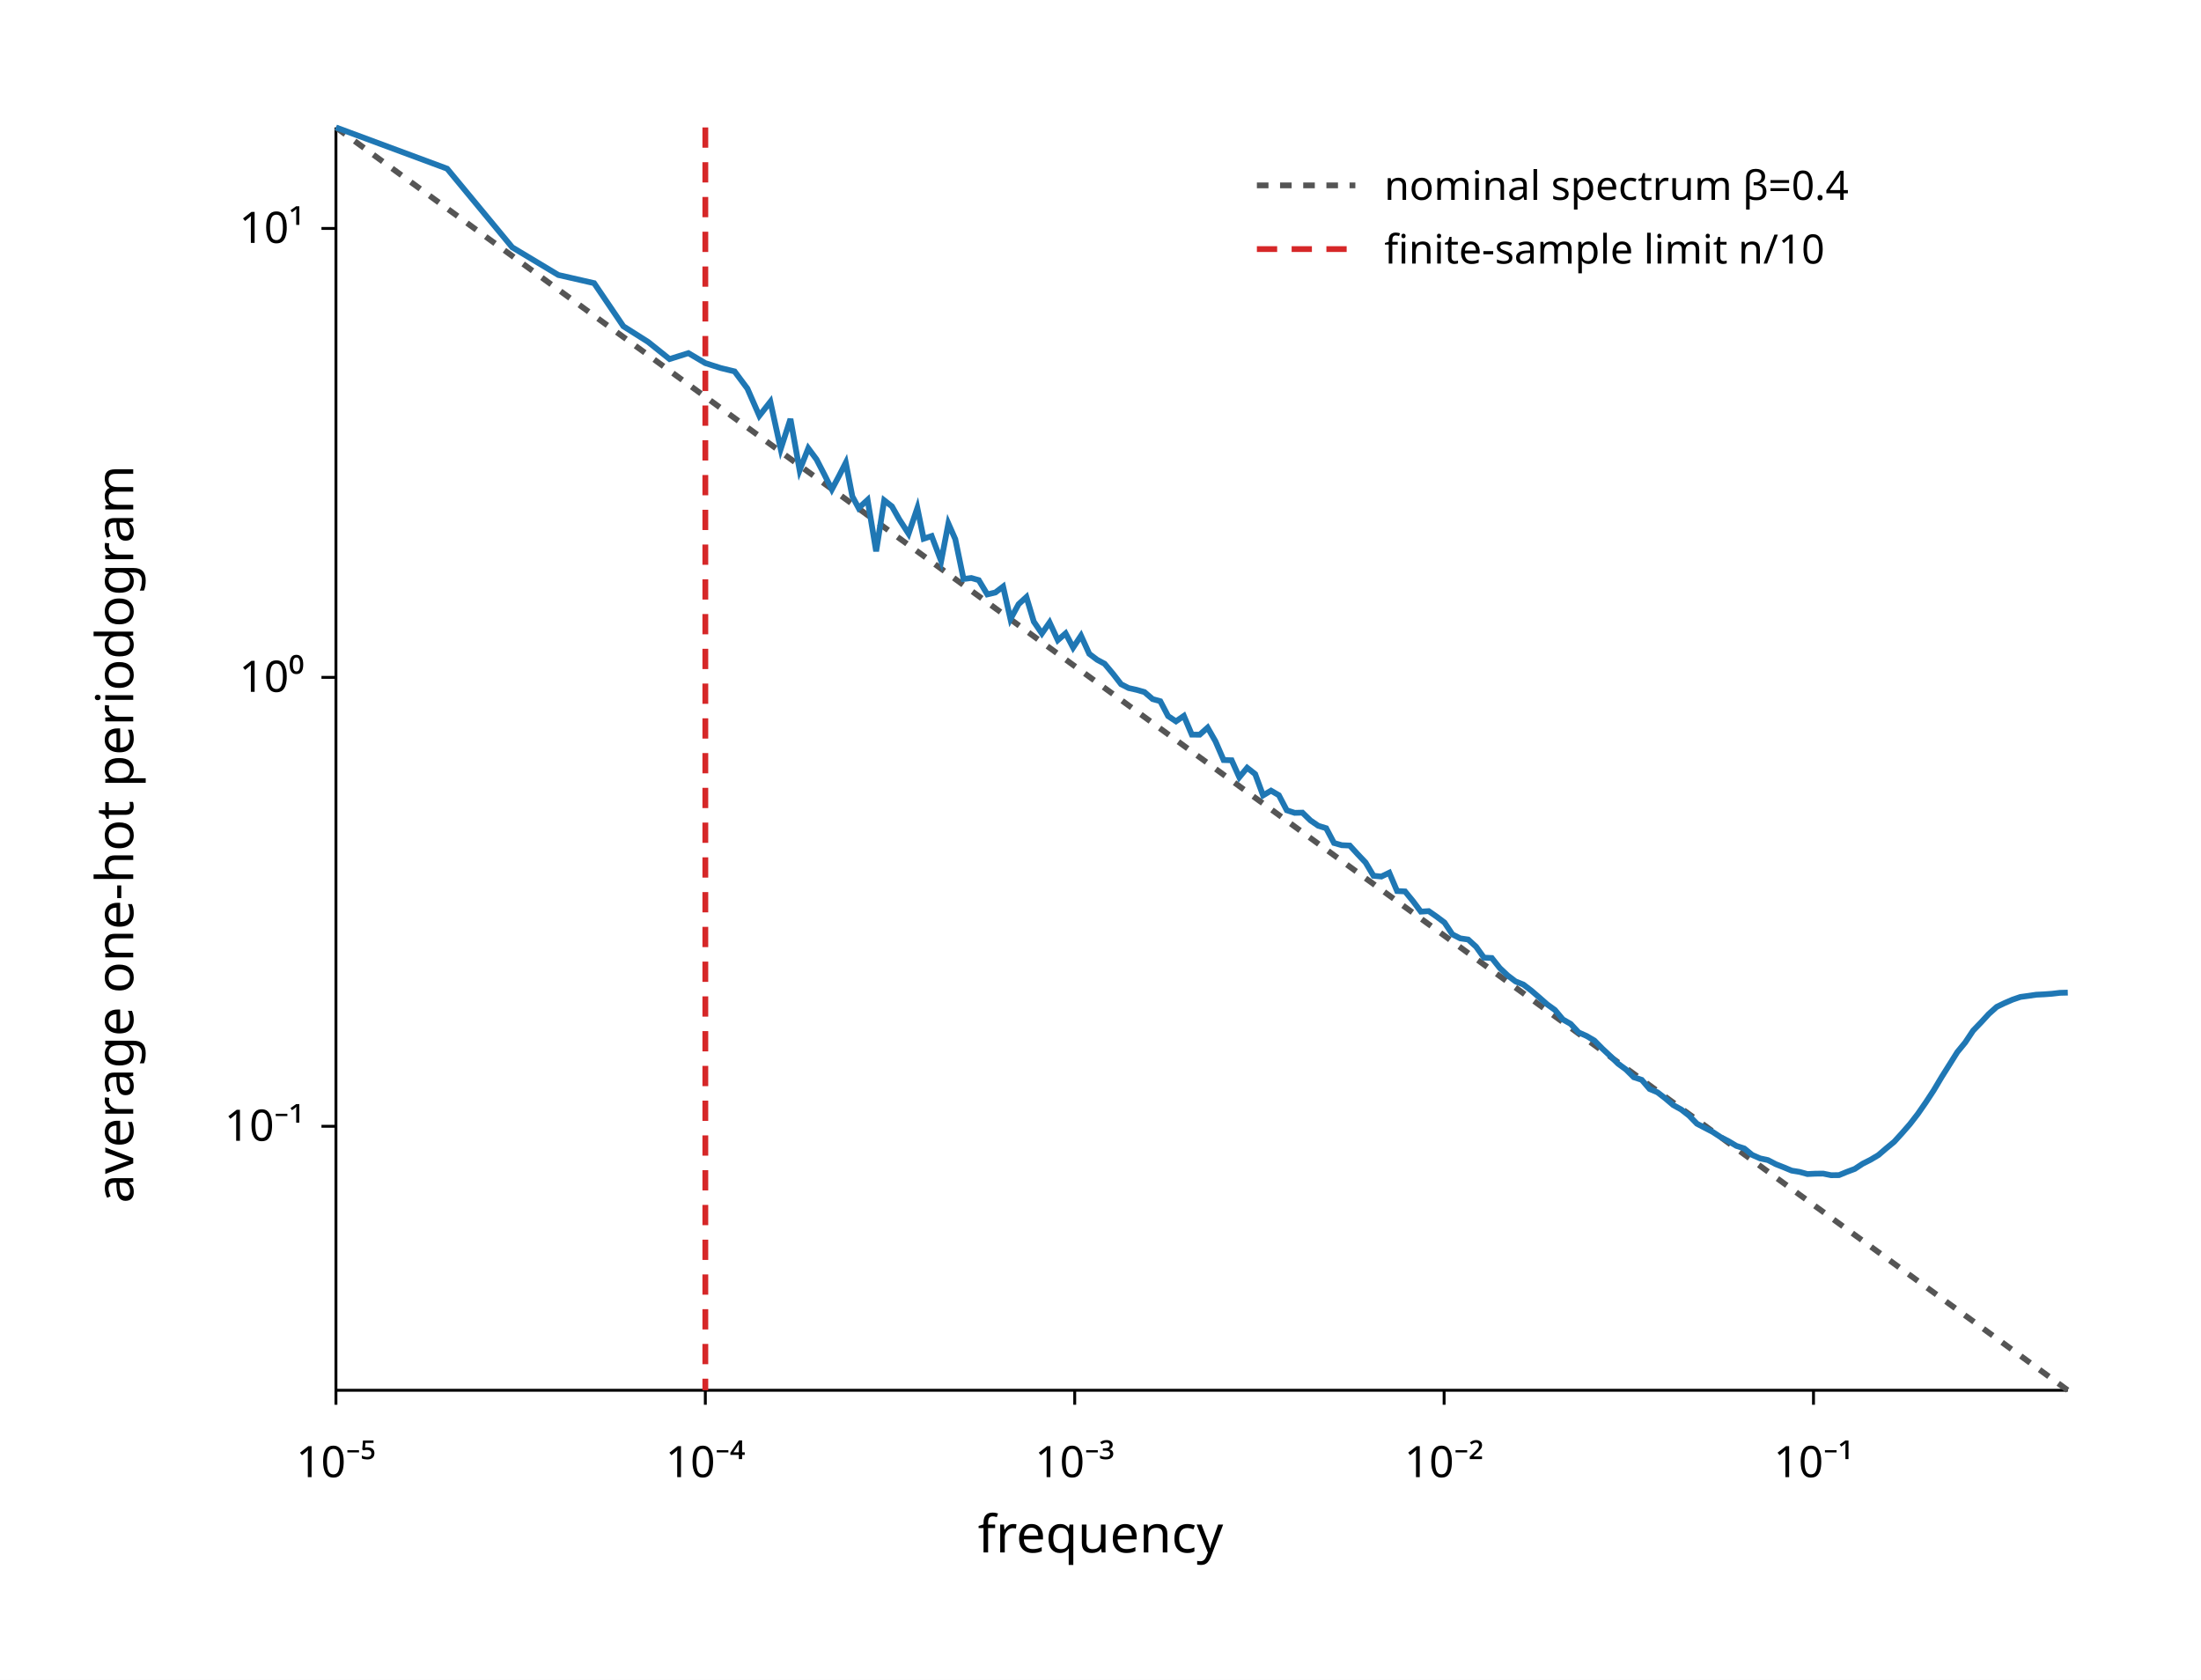
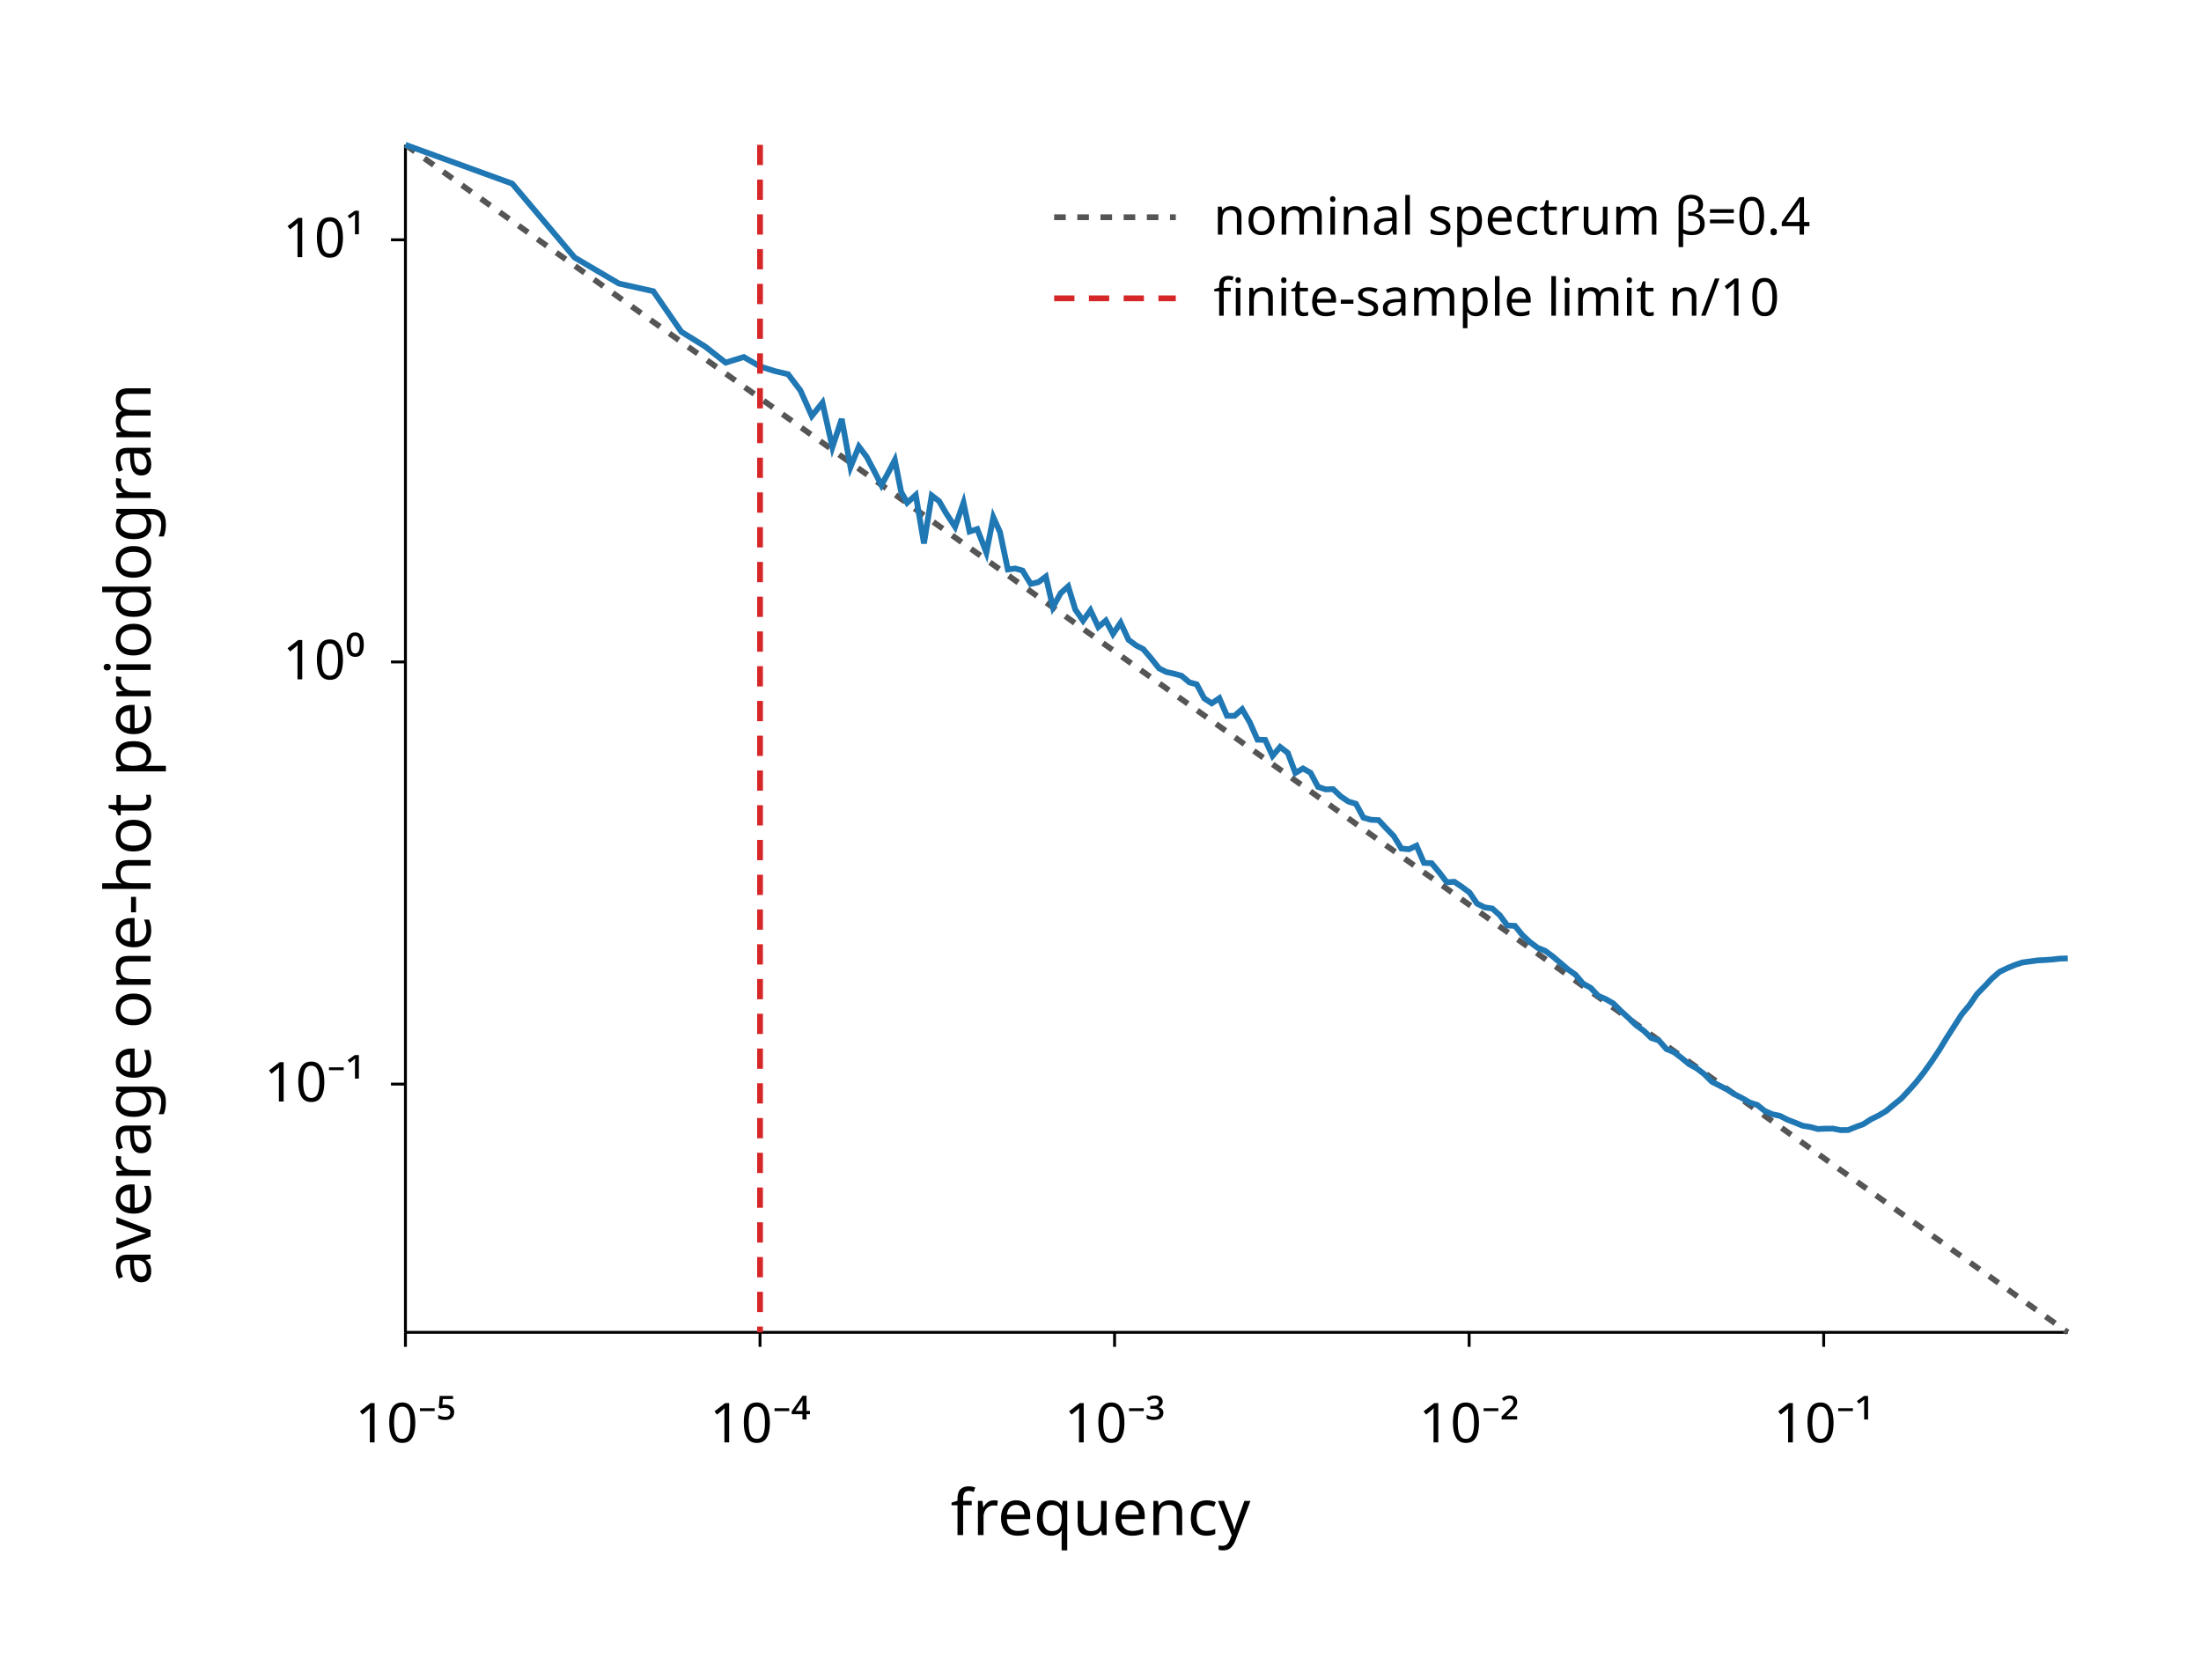
<svg xmlns="http://www.w3.org/2000/svg" width="760" height="580" viewBox="0 0 760 580">
  <rect width="100%" height="100%" fill="white" />
-   <line x1="116" y1="480" x2="714" y2="480" stroke="black" />
-   <line x1="116" y1="44" x2="116" y2="480" stroke="black" />
-   <line x1="116.0" y1="480" x2="116.0" y2="485" stroke="black" />
-   <text x="116.0" y="510" text-anchor="middle" font-family="sans-serif" font-size="15">10⁻⁵</text>
-   <line x1="243.549" y1="480" x2="243.549" y2="485" stroke="black" />
-   <text x="243.549" y="510" text-anchor="middle" font-family="sans-serif" font-size="15">10⁻⁴</text>
-   <line x1="371.099" y1="480" x2="371.099" y2="485" stroke="black" />
-   <text x="371.099" y="510" text-anchor="middle" font-family="sans-serif" font-size="15">10⁻³</text>
-   <line x1="498.648" y1="480" x2="498.648" y2="485" stroke="black" />
-   <text x="498.648" y="510" text-anchor="middle" font-family="sans-serif" font-size="15">10⁻²</text>
-   <line x1="626.197" y1="480" x2="626.197" y2="485" stroke="black" />
-   <text x="626.197" y="510" text-anchor="middle" font-family="sans-serif" font-size="15">10⁻¹</text>
-   <line x1="111" y1="388.858" x2="116" y2="388.858" stroke="black" />
-   <text x="105" y="393.858" text-anchor="end" font-family="sans-serif" font-size="15">10⁻¹</text>
-   <line x1="111" y1="233.864" x2="116" y2="233.864" stroke="black" />
-   <text x="105" y="238.864" text-anchor="end" font-family="sans-serif" font-size="15">10⁰</text>
-   <line x1="111" y1="78.871" x2="116" y2="78.871" stroke="black" />
-   <text x="105" y="83.871" text-anchor="end" font-family="sans-serif" font-size="15">10¹</text>
-   <polyline fill="none" stroke="#555555" stroke-width="2" stroke-dasharray="4 4" points="116.0,44.0 154.4,71.99 176.86,88.37 192.79,99.99 205.15,109.0 215.25,116.36 223.79,122.59 231.19,127.98 237.71,132.74 243.55,137.0 248.83,140.85 253.65,144.36 258.08,147.59 262.19,150.59 266.01,153.37 269.58,155.98 272.94,158.43 276.11,160.74 279.1,162.92 281.95,164.99 284.65,166.96 287.23,168.84 289.69,170.64 292.05,172.35 294.31,174.0 296.48,175.59 299.58,177.85 302.53,180.0 305.31,182.03 307.98,183.97 310.51,185.82 313.73,188.16 316.76,190.37 318.94,191.96 321.7,193.97 324.98,196.37 327.47,198.19 329.86,199.92 332.7,201.99 335.4,203.97 337.98,205.84 340.92,207.99 343.71,210.02 346.37,211.96 348.91,213.81 351.73,215.87 354.42,217.83 356.97,219.69 359.76,221.73 362.42,223.66 365.26,225.73 367.96,227.7 370.54,229.58 373.27,231.57 376.12,233.65 378.84,235.63 381.42,237.52 384.33,239.64 387.1,241.66 389.73,243.58 392.43,245.55 395.19,247.56 397.99,249.6 400.65,251.54 403.34,253.5 406.06,255.48 408.79,257.47 411.53,259.47 414.26,261.46 416.99,263.45 419.7,265.43 422.51,267.48 425.29,269.5 427.93,271.43 430.64,273.4 433.41,275.42 436.13,277.4 438.88,279.41 441.59,281.38 444.31,283.37 447.05,285.37 449.72,287.32 452.47,289.32 455.2,291.31 457.93,293.3 460.63,295.27 463.32,297.23 466.08,299.24 468.8,301.23 471.53,303.22 474.27,305.21 476.99,307.2 479.71,309.18 482.41,311.15 485.16,313.16 487.89,315.14 490.61,317.13 493.33,319.11 496.03,321.08 498.78,323.08 501.5,325.07 504.22,327.05 506.96,329.05 509.68,331.03 512.4,333.02 515.12,335.0 517.85,336.99 520.58,338.98 523.29,340.96 526.01,342.94 528.75,344.93 531.48,346.92 534.2,348.91 536.91,350.89 539.64,352.87 542.37,354.86 545.09,356.85 547.81,358.83 550.54,360.82 553.26,362.81 555.99,364.8 558.72,366.78 561.44,368.77 564.16,370.75 566.89,372.74 569.61,374.73 572.34,376.71 575.06,378.7 577.78,380.68 580.51,382.67 583.23,384.66 585.95,386.64 588.68,388.63 591.4,390.62 594.13,392.6 596.86,394.59 599.58,396.58 602.3,398.56 605.03,400.55 607.75,402.53 610.47,404.52 613.2,406.51 615.92,408.49 618.65,410.48 621.37,412.47 624.1,414.45 626.82,416.44 629.54,418.42 632.27,420.41 635.0,422.4 637.72,424.38 640.44,426.37 643.17,428.35 645.89,430.34 648.62,432.33 651.34,434.31 654.06,436.3 656.79,438.29 659.51,440.27 662.24,442.26 664.96,444.25 667.69,446.23 670.41,448.22 673.13,450.21 675.86,452.19 678.58,454.18 681.31,456.16 684.03,458.15 686.76,460.14 689.48,462.12 692.21,464.11 694.93,466.1 697.65,468.08 700.38,470.07 703.1,472.05 705.83,474.04 708.55,476.03 711.28,478.01 714.0,480.0" />
-   <line x1="434" y1="64" x2="468" y2="64" stroke="#555555" stroke-width="2" stroke-dasharray="4 4" />
-   <text x="478" y="69" font-family="sans-serif" font-size="14">nominal spectrum β=0.4</text>
-   <polyline fill="none" stroke="#1f77b4" stroke-width="2" points="116.0,44.0 154.4,58.24 176.86,85.38 192.79,94.94 205.15,97.76 215.25,112.65 223.79,118.05 231.19,123.97 237.71,121.92 243.55,125.37 248.83,127.06 253.65,128.23 258.08,134.17 262.19,143.56 266.01,138.69 269.58,155.02 272.94,144.65 276.11,162.34 279.1,154.78 281.95,158.61 284.65,163.84 287.23,168.99 289.69,164.36 292.05,159.74 294.31,171.39 296.48,175.41 299.58,172.58 302.53,190.35 305.31,172.74 307.98,174.83 310.51,179.3 313.73,184.28 316.76,175.4 318.94,185.99 321.7,185.08 324.98,193.72 327.47,180.74 329.86,186.15 332.7,199.91 335.4,199.56 337.98,200.31 340.92,205.22 343.71,204.55 346.37,202.52 348.91,213.75 351.73,208.59 354.42,206.13 356.97,214.63 359.76,218.72 362.42,214.9 365.26,221.03 367.96,218.67 370.54,223.6 373.27,219.46 376.12,225.74 378.84,227.79 381.42,229.17 384.33,232.65 387.1,236.22 389.73,237.56 392.43,238.16 395.19,238.95 397.99,241.36 400.65,242.1 403.34,247.23 406.06,249.05 408.79,247.17 411.53,253.63 414.26,253.65 416.99,251.21 419.7,255.95 422.51,262.41 425.29,262.49 427.93,268.36 430.64,265.08 433.41,267.26 436.13,274.62 438.88,272.98 441.59,274.55 444.31,279.75 447.05,280.64 449.72,280.57 452.47,283.24 455.2,285.11 457.93,285.95 460.63,291.05 463.32,291.81 466.08,291.94 468.8,294.91 471.53,297.79 474.27,302.37 476.99,302.63 479.71,301.31 482.41,307.64 485.16,307.77 487.89,311.11 490.61,314.75 493.33,314.57 496.03,316.45 498.78,318.51 501.5,322.59 504.22,323.98 506.96,324.38 509.68,326.85 512.4,330.63 515.12,330.76 517.85,334.19 520.58,336.77 523.29,338.83 526.01,339.92 528.75,342.0 531.48,344.35 534.2,346.74 536.91,348.7 539.64,351.96 542.37,353.53 545.09,356.45 547.81,357.66 550.54,359.26 553.26,362.02 555.99,364.57 558.72,367.25 561.44,369.25 564.16,371.93 566.89,372.83 569.61,375.98 572.34,377.14 575.06,379.25 577.78,381.55 580.51,383.06 583.23,385.18 585.95,387.97 588.68,389.4 591.4,390.81 594.13,392.6 596.86,394.01 599.58,395.63 602.3,396.52 605.03,398.75 607.75,399.94 610.47,400.53 613.2,401.95 615.92,403.02 618.65,404.16 621.37,404.6 624.1,405.35 626.82,405.22 629.54,405.19 632.27,405.75 635.0,405.72 637.72,404.6 640.44,403.58 643.17,401.79 645.89,400.42 648.62,398.79 651.34,396.45 654.06,394.21 656.79,391.21 659.51,388.09 662.24,384.56 664.96,380.64 667.69,376.48 670.41,371.91 673.13,367.59 675.86,363.24 678.58,359.93 681.31,355.83 684.03,353.01 686.76,350.04 689.48,347.62 692.21,346.3 694.93,345.13 697.65,344.2 700.38,343.83 703.1,343.43 705.83,343.3 708.55,343.1 711.28,342.78 714.0,342.71" />
-   <line x1="243.55" y1="44" x2="243.55" y2="480" stroke="#d62728" stroke-width="2" stroke-dasharray="7 5" />
-   <line x1="434" y1="86" x2="468" y2="86" stroke="#d62728" stroke-width="2" stroke-dasharray="7 5" />
-   <text x="478" y="91" font-family="sans-serif" font-size="14">finite-sample limit n/10</text>
-   <text x="380.0" y="536" text-anchor="middle" font-family="sans-serif" font-size="18">frequency</text>
-   <text x="46" y="288.0" transform="rotate(-90 46 288.0)" text-anchor="middle" font-family="sans-serif" font-size="18">average one-hot periodogram</text>
+   <line x1="140" y1="460" x2="714" y2="460" stroke="black" />
+   <line x1="140" y1="50" x2="140" y2="460" stroke="black" />
+   <line x1="140.0" y1="460" x2="140.0" y2="465" stroke="black" />
+   <text x="140.0" y="498" text-anchor="middle" font-family="sans-serif" font-size="19">10⁻⁵</text>
+   <line x1="262.43" y1="460" x2="262.43" y2="465" stroke="black" />
+   <text x="262.43" y="498" text-anchor="middle" font-family="sans-serif" font-size="19">10⁻⁴</text>
+   <line x1="384.861" y1="460" x2="384.861" y2="465" stroke="black" />
+   <text x="384.861" y="498" text-anchor="middle" font-family="sans-serif" font-size="19">10⁻³</text>
+   <line x1="507.291" y1="460" x2="507.291" y2="465" stroke="black" />
+   <text x="507.291" y="498" text-anchor="middle" font-family="sans-serif" font-size="19">10⁻²</text>
+   <line x1="629.721" y1="460" x2="629.721" y2="465" stroke="black" />
+   <text x="629.721" y="498" text-anchor="middle" font-family="sans-serif" font-size="19">10⁻¹</text>
+   <line x1="135" y1="374.293" x2="140" y2="374.293" stroke="black" />
+   <text x="126" y="380.293" text-anchor="end" font-family="sans-serif" font-size="19">10⁻¹</text>
+   <line x1="135" y1="228.542" x2="140" y2="228.542" stroke="black" />
+   <text x="126" y="234.542" text-anchor="end" font-family="sans-serif" font-size="19">10⁰</text>
+   <line x1="135" y1="82.792" x2="140" y2="82.792" stroke="black" />
+   <text x="126" y="88.792" text-anchor="end" font-family="sans-serif" font-size="19">10¹</text>
+   <polyline fill="none" stroke="#555555" stroke-width="2" stroke-dasharray="4 4" points="140.0,50.0 176.86,76.33 198.41,91.72 213.71,102.65 225.58,111.13 235.27,118.05 243.47,123.9 250.57,128.98 256.83,133.45 262.43,137.45 267.5,141.07 272.12,144.37 276.38,147.41 280.32,150.23 283.99,152.85 287.42,155.3 290.64,157.6 293.68,159.77 296.56,161.83 299.29,163.78 301.88,165.63 304.35,167.4 306.72,169.08 308.98,170.7 311.15,172.25 313.24,173.74 316.21,175.86 319.04,177.89 321.72,179.8 324.28,181.63 326.71,183.36 329.79,185.56 332.7,187.65 334.79,189.14 337.44,191.03 340.6,193.28 342.99,194.99 345.28,196.63 348.0,198.57 350.6,200.43 353.07,202.19 355.89,204.21 358.57,206.12 361.13,207.95 363.56,209.69 366.27,211.62 368.85,213.46 371.3,215.22 373.98,217.13 376.53,218.95 379.25,220.89 381.85,222.75 384.32,224.51 386.94,226.39 389.68,228.34 392.29,230.21 394.77,231.98 397.56,233.97 400.22,235.87 402.75,237.68 405.34,239.53 407.99,241.42 410.67,243.34 413.23,245.16 415.81,247.01 418.42,248.87 421.04,250.74 423.67,252.62 426.29,254.49 428.91,256.36 431.52,258.23 434.21,260.15 436.87,262.05 439.41,263.87 442.01,265.72 444.67,267.62 447.28,269.49 449.92,271.37 452.52,273.23 455.13,275.1 457.76,276.97 460.33,278.81 462.96,280.69 465.59,282.57 468.2,284.43 470.8,286.29 473.38,288.13 476.03,290.02 478.64,291.89 481.26,293.76 483.89,295.63 486.51,297.5 489.11,299.37 491.7,301.22 494.35,303.1 496.96,304.97 499.57,306.84 502.18,308.7 504.78,310.56 507.42,312.44 510.03,314.31 512.64,316.17 515.27,318.05 517.88,319.91 520.49,321.78 523.1,323.65 525.72,325.52 528.35,327.39 530.95,329.25 533.56,331.11 536.18,332.99 538.8,334.86 541.41,336.72 544.02,338.59 546.63,340.45 549.26,342.33 551.87,344.19 554.48,346.06 557.1,347.93 559.71,349.79 562.33,351.67 564.95,353.54 567.56,355.4 570.18,357.27 572.79,359.14 575.41,361.01 578.02,362.87 580.64,364.74 583.25,366.61 585.86,368.47 588.48,370.34 591.09,372.21 593.71,374.08 596.32,375.95 598.94,377.81 601.56,379.68 604.17,381.55 606.79,383.42 609.4,385.29 612.02,387.15 614.63,389.02 617.24,390.89 619.86,392.76 622.48,394.63 625.09,396.49 627.71,398.36 630.32,400.23 632.93,402.1 635.55,403.97 638.17,405.83 640.78,407.7 643.39,409.57 646.01,411.43 648.62,413.3 651.24,415.17 653.85,417.04 656.47,418.91 659.09,420.78 661.7,422.64 664.31,424.51 666.93,426.38 669.55,428.25 672.16,430.11 674.77,431.98 677.39,433.85 680.0,435.72 682.62,437.59 685.23,439.45 687.85,441.32 690.46,443.19 693.08,445.06 695.7,446.93 698.31,448.79 700.92,450.66 703.54,452.53 706.15,454.4 708.77,456.26 711.39,458.13 714.0,460.0" />
+   <line x1="364" y1="75" x2="406" y2="75" stroke="#555555" stroke-width="2" stroke-dasharray="4 4" />
+   <text x="419" y="81" font-family="sans-serif" font-size="18">nominal spectrum β=0.4</text>
+   <polyline fill="none" stroke="#1f77b4" stroke-width="2" points="140.0,50.0 176.86,63.4 198.41,88.91 213.71,97.9 225.58,100.55 235.27,114.56 243.47,119.63 250.57,125.2 256.83,123.27 262.43,126.52 267.5,128.11 272.12,129.2 276.38,134.8 280.32,143.62 283.99,139.04 287.42,154.4 290.64,144.65 293.68,161.28 296.56,154.17 299.29,157.78 301.88,162.69 304.35,167.54 306.72,163.18 308.98,158.84 311.15,169.8 313.24,173.58 316.21,170.91 319.04,187.62 321.72,171.07 324.28,173.03 326.71,177.23 329.79,181.91 332.7,173.57 334.79,183.52 337.44,182.67 340.6,190.79 342.99,178.58 345.28,183.67 348.0,196.61 350.6,196.28 353.07,196.99 355.89,201.61 358.57,200.98 361.13,199.07 363.56,209.63 366.27,204.77 368.85,202.46 371.3,210.45 373.98,214.3 376.53,210.71 379.25,216.48 381.85,214.25 384.32,218.89 386.94,214.99 389.68,220.9 392.29,222.83 394.77,224.13 397.56,227.4 400.22,230.76 402.75,232.02 405.34,232.58 407.99,233.32 410.67,235.59 413.23,236.28 415.81,241.11 418.42,242.83 421.04,241.06 423.67,247.13 426.29,247.15 428.91,244.85 431.52,249.32 434.21,255.38 436.87,255.46 439.41,260.98 442.01,257.9 444.67,259.94 447.28,266.87 449.92,265.32 452.52,266.8 455.13,271.69 457.76,272.53 460.33,272.46 462.96,274.97 465.59,276.73 468.2,277.52 470.8,282.31 473.38,283.03 476.03,283.15 478.64,285.95 481.26,288.66 483.89,292.96 486.51,293.21 489.11,291.97 491.7,297.92 494.35,298.04 496.96,301.18 499.57,304.6 502.18,304.44 504.78,306.2 507.42,308.14 510.03,311.98 512.64,313.28 515.27,313.66 517.88,315.99 520.49,319.53 523.1,319.66 525.72,322.88 528.35,325.31 530.95,327.25 533.56,328.28 536.18,330.23 538.8,332.44 541.41,334.68 544.02,336.53 546.63,339.6 549.26,341.07 551.87,343.82 554.48,344.96 557.1,346.46 559.71,349.06 562.33,351.45 564.95,353.97 567.56,355.85 570.18,358.37 572.79,359.22 575.41,362.18 578.02,363.27 580.64,365.26 583.25,367.42 585.86,368.85 588.48,370.84 591.09,373.46 593.71,374.8 596.32,376.13 598.94,377.81 601.56,379.14 604.17,380.66 606.79,381.5 609.4,383.59 612.02,384.71 614.63,385.27 617.24,386.6 619.86,387.61 622.48,388.68 625.09,389.1 627.71,389.8 630.32,389.68 632.93,389.66 635.55,390.18 638.17,390.15 640.78,389.09 643.39,388.14 646.01,386.45 648.62,385.17 651.24,383.63 653.85,381.43 656.47,379.32 659.09,376.5 661.7,373.57 664.31,370.25 666.93,366.57 669.55,362.65 672.16,358.36 674.77,354.29 677.39,350.2 680.0,347.09 682.62,343.24 685.23,340.58 687.85,337.79 690.46,335.52 693.08,334.27 695.7,333.17 698.31,332.3 700.92,331.95 703.54,331.58 706.15,331.45 708.77,331.26 711.39,330.96 714.0,330.9" />
+   <line x1="262.44" y1="50" x2="262.44" y2="460" stroke="#d62728" stroke-width="2" stroke-dasharray="7 5" />
+   <line x1="364" y1="103" x2="406" y2="103" stroke="#d62728" stroke-width="2" stroke-dasharray="7 5" />
+   <text x="419" y="109" font-family="sans-serif" font-size="18">finite-sample limit n/10</text>
+   <text x="380.0" y="530" text-anchor="middle" font-family="sans-serif" font-size="22">frequency</text>
+   <text x="52" y="288.0" transform="rotate(-90 52 288.0)" text-anchor="middle" font-family="sans-serif" font-size="22">average one-hot periodogram</text>
</svg>
